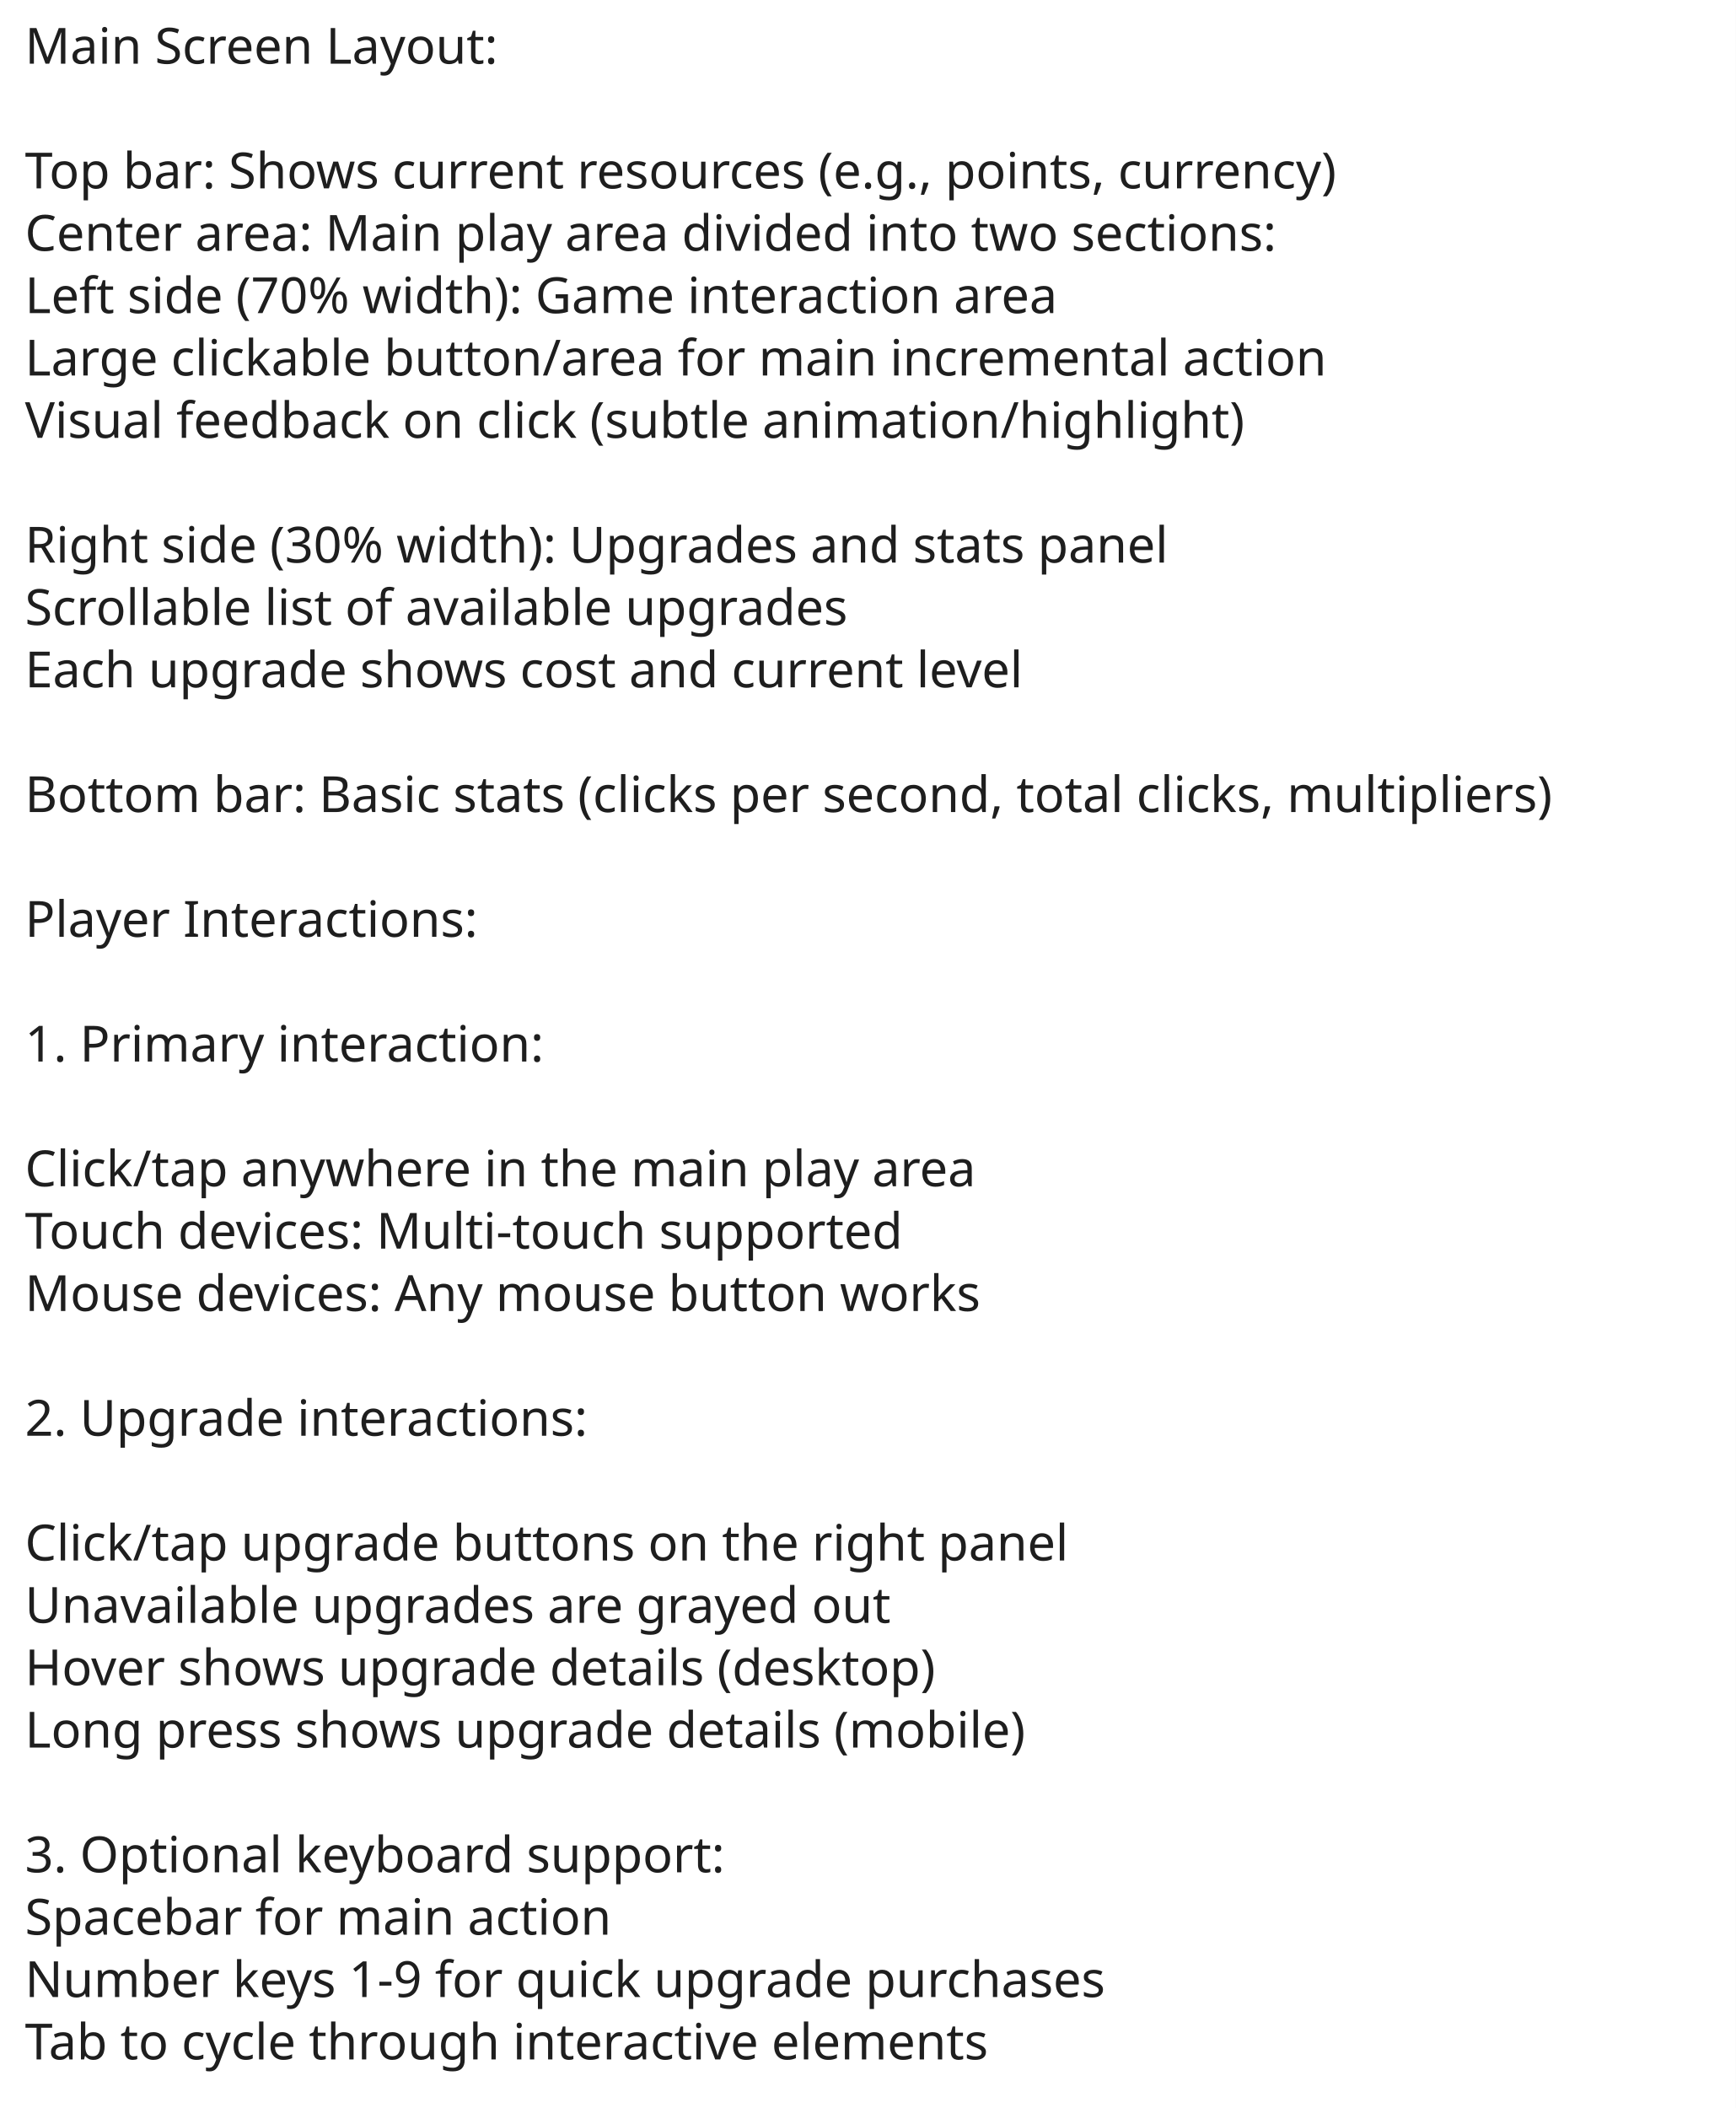
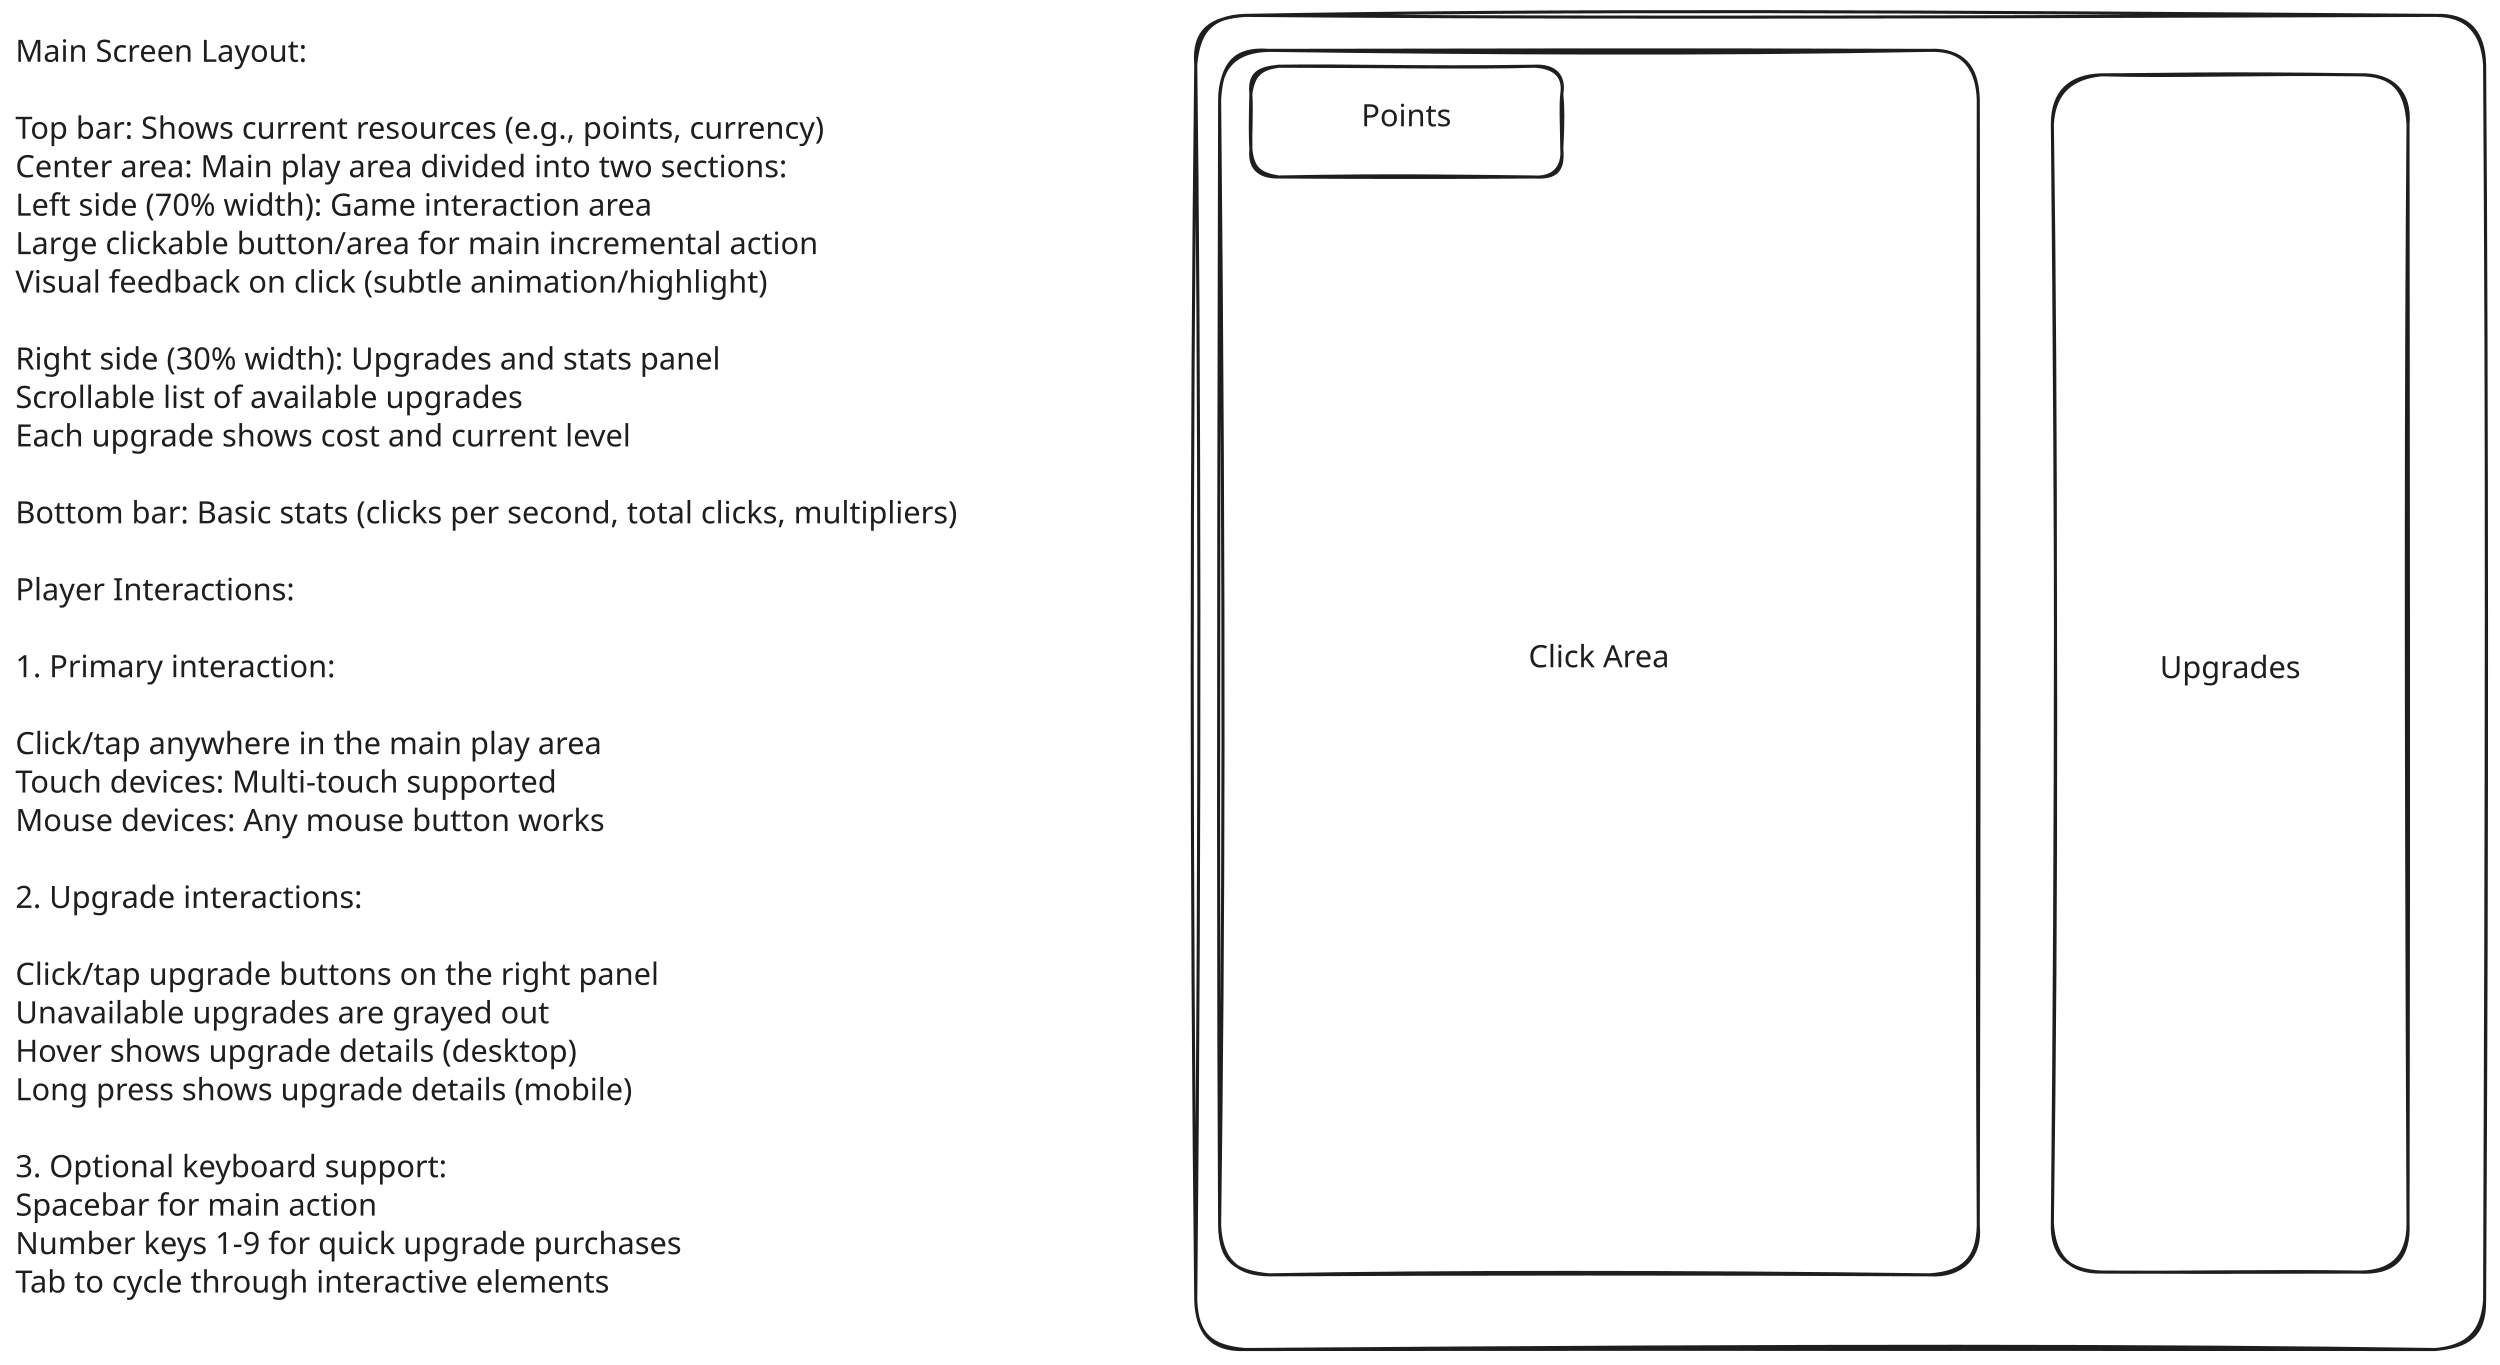
- <svg xmlns="http://www.w3.org/2000/svg" version="1.1" viewBox="0 0 695.879 845" width="695.879" height="845">
+ <svg xmlns="http://www.w3.org/2000/svg" version="1.1" viewBox="0 0 1625.051 887.206" width="1625.051" height="887.206">
  
-   eyJ2ZXJzaW9uIjoiMSIsImVuY29kaW5nIjoiYnN0cmluZyIsImNvbXByZXNzZWQiOnRydWUsImVuY29kZWQiOiJ4nO1WbW/bNlx1MDAxMP7eX3FwMSBcdTAwMDFcdTAwMWPb8rtcclxmQ5N1bYAkK+pkxTBcdTAwMGZcdTAwMDMlnS3CXHUwMDE0yZKUXHUwMDFkLch/35GyLDtZ/0FcdTAwMTJAsO79nudI3dM7gJYrNbbm0MLHhFx0nlx1MDAxYbZrtb18i8ZyJUnVXHUwMDBm71ZcdTAwMTUmXHSWmXPazrvdnJlccjotWIKdLbdcdTAwMDVcdTAwMTPWXHUwMDE1KVedROVd7jC3v/jnXHUwMDFky/FnrfLUmU6T5Fx1MDAwMlPulKlyocBcdTAwMWOls1x1MDAxNP0velx1MDAwN3hcbs+j6lx1MDAxYz66YFx1MDAxYqRNbdHopfBOyVBmNOqPp+P+aDI8WHD7K2VymJJ6RdVio/Gi1qev6+933/q6XHUwMDE4l/88TP68ub1n012TdcWFWLhShIKsoj5cdTAwMWGddUZt8Fx1MDAxYk9dViN2JP+Rl1HFOpNofePRQao0S7grvazXO0iZXFyHXHUwMDE4jeTRW1xmm/fKY/RcIveVXHUwMDEyXHUwMDA0M+V+XHUwMDFmof9vsscs2aypXHUwMDA0mVx1MDAxZWycYdJqZoiMxm6372o8XHUwMDE5daaT2WA2XHUwMDFjXHKifpMnQ77OXHUwMDFjXHUwMDE5TI+EXHUwMDE2XHUwMDAzzNFk1JtcZlx1MDAwNr1hXHUwMDAziU+pr9NA9t9ccriGxuTau8hCiGOEZLpH6ERcdTAwMTF7xcejuWlCXHUwMDE1OmVun33YXHUwMDFijMaz2bBcdTAwMTc1YyC43LxcZidUsvmfuVgp6Vx1MDAxNvxfj3u/d1wi/Y3lXFyUJ7yFXHUwMDE5JVx1MDAxMG9cdTAwMTmXsEhcZqKEXHUwMDFiVqrCzZdyKe+VhpiZOSwytbOQXHUwMDE0xsNcZlx1MDAwNquTZeFcZjvrTlx1MDAxYrTi1FJ7b5CU50t5RYZogHhhc1xi4enUleFcdTAwMWRSvuUppkBOXG7cToHFxNE5sJT0XHUwMDA2V1x1MDAwZSyp4WzS+1x0XHUwMDAykedz+ERQe3s0LJiGQGTNzFx1MDAxYSFcdTAwMTE82bBYIMSFc0p2Q5aVMpD7xFxcUmNcdTAwMWV0JqDyXso/wuGHXHUwMDE1Ue5nXG4oYohcdTAwMDJntohcdTAwMWRFYpLnzNt2M1x1MDAxYVx1MDAxNeHH5dxD8tX/2lx1MDAxNzg4KvBBr1xyS1x0XHUwMDEyJlOwjjlcdTAwMGKaSVx1MDAxNEtJsCohQnmCW1x1MDAwN2pcdTAwMDVsy3glKfZuS/mRJVn9XG62wluRuY9XXHUwMDAzL3DrIy7lpaI+84qbS2Z5sk95XHUwMDE2mqDUXHUwMDA0PYGqZNpcdTAwMDanfOOVolxyeSFcdTAwMWPXgtPNXHUwMDEz+vlCrJDxdVx1MDAwM61cctRHXHUwMDFk+GJcYlx1MDAwMlNcdTAwMWXDXHUwMDFlVFc+VNcxTbWVu1xmjWdcdTAwMDZcXIZcdTAwMTXcXHUwMDA3nv38XHUwMDE01FSKW07DQmPgc1+4ILSF1srQzC/lrSosNlZcdTAwMWZkXHR5XHUwMDEwVWzCTpmN9Yn7nVx1MDAxYebjmuyLompcZitv66n1tZlA3J6TXHUwMDA3+ZpcdTAwMDJfM9DPkiaTXHUwMDBlwFJ+VltcdTAwMGZjoKJcdTAwMGWaoiM/XHUwMDAymlx1MDAxYzZOacLwRsk1aDpcdTAwMTP2R7a5irnAXHUwMDAw96BcdTAwMDO/a181UbLBMlbMpDVcdTAwMTbUx4LuUSRWm+GtXHUwMDA39q7IY6qGfCxEXHUwMDE3s2DwvfBcdTAwMTNbp9N0JDNm/Szds5hoh6RMqD+XhTu7gWyLcPh6ndxcdTAwMDRcdTAwMWZozP1cdTAwMTeqJehcdTAwMTCefLpcdTAwMWOnj+BBTX03Wlx1MDAxYTJqU6J5fVx1MDAxMyrCnFOn92+3zNst83bLvN0yfo/Bz/XuXHUwMDE1dY6Wr5hieq3fyaJpkD7TM6xILab1gibPK6s1mzYynu63nObKaW057i5fr4jvV+GvRUbPIVx1MDAxZa3F6Dewp+d3z/9cdTAwMDF2T1x1MDAxOFx1MDAxOSJ9
+   eyJ2ZXJzaW9uIjoiMSIsImVuY29kaW5nIjoiYnN0cmluZyIsImNvbXByZXNzZWQiOnRydWUsImVuY29kZWQiOiJ4nO1Z+W/bOFx1MDAxNv69f1x1MDAwNeHBXHUwMDAyLZAoPEUywGKRq007bdJpks02m8WAllx1MDAxOFtjWVJ1OHFcdTAwMDf93/dRPiQ7d+tgM9i2gGOTj+I7vu+9R+rPXHUwMDE3XGJ1ynFmO5uoY69cdTAwMDJcdTAwMTNHYW4uO2tufGTzXCJKXHUwMDEzmKL171wirfKgluyXZVZsbmxcZk0+sGVcdTAwMTabwHqjqKhMXFyUVVx1MDAxOKVekFx1MDAwZTei0lx1MDAwZYt/uM9cdTAwMDMztH/P0mFY5l6zybpccqMyzSd72dhcdTAwMGVtUlx1MDAxNvD0f8NvhP6sP1va5TYoTdKLbb2gnmopqPzl0YM0qZXlVPpcdTAwMDRjhudcdTAwMDJRsVx1MDAwYtuVNoTZXHUwMDBiUNk2M26oc8aGwVWelybrXHUwMDA1p3n125DtbVx1MDAxZDa7XkRxfFSO41qrXCJcdTAwMDVjmrmizNOBPY3Csj9zW2v8tlV5WvX6iS2c9WQ+mmYmiMqxXHUwMDFiw43yXHUwMDEzXHUwMDE3bKJm5FxufmlKPamw4pz7QvtUzWfr9YR5WFx1MDAxMo2J4IRcYiXUkmI7aVxmgVx1MDAwMMV+Idb9b1TrmmDQXHUwMDAz/ZJwLlPmJikyk0O4XHUwMDFhucupyVxcM48wJaVWnEmfyrlE30a9flx0XCJSXHUwMDBiT1OhfCx87HNcIlx1MDAxYWVsXHUwMDFkXHUwMDEzLaiPJZWNlk6D7G1Yo+M/TSBywNVbt1wiqeK47c0knHpzhqJcdTAwMDZHbDryrTHRye8t46+NwVx1MDAwNVx1MDAxY5b2qrG7hZrQijh4nX7ZXG7Wo6OR/fqvN1x1MDAxN3jYmct9m35r1K+y0ExASCTHzKecK+E38Y+jZLBsW5xcdTAwMDaDXHUwMDA2ty9ahlxc48uCnlx1MDAwYlTht1GF+Fx1MDAxMDVcIimmXHUwMDBm5srNVj9rrlx1MDAxMEKxRzGmXHUwMDEyZJVmcpEsXFwrTzCuXHUwMDE4UZRwqdmTcVx1MDAwNTaiWmvqSyFcdTAwMTWh4jpV6HVucOpcdTAwMTPh+/THubEwcY1cdTAwMDSrxGmjVZqUR9FXXHUwMDE3XHUwMDEzilx1MDAxN0Zfm2FcdTAwMTSPXHUwMDE3YlpcdTAwMDNcdTAwMTh8uFx1MDAxM0fBXHUwMDAwbeXWdFx1MDAxNua24qjnXHUwMDAw3Vx0QGebL2C9jKDKzFx1MDAwNYZRXHUwMDE4tutGXHUwMDAwXHUwMDFimiix+duH5Ps0j3pRYuLjO/RcdTAwMDFcdTAwMWbY/VnUiNeKW9dcdTAwMTTWzbpx9V2EbSXIZb5ColQ+XHUwMDE1smH0fXx986n35eCUZpU//v1Efn7/4dioy2fOV978nqxcdTAwMTBLe6+OkkBFT1x1MDAwMec1XHUwMDE37EZGquuUJFJgyVx1MDAxOOb/O05cbl9rjlx0b+PxSTn5XHUwMDAx6IOOgtzaXHUwMDA0vTfjtCo3z5Pz5DjNUNfkm+ion15cdTAwMTYoqHLnZpTbSetYoJfW63lrKEsjMGltKlx1MDAxMIxfnSc7NYlcdTAwMTHExWyi+vHQVo7r3yiMRlFoQ1x1MDAwNItSVF6mqIBeXHUwMDEweFDApu/tRYlcbphGLyX+XHUwMDFiqlx1MDAwM/lqXHUwMDEzvVx1MDAwMVc7eZubWrR+XHUwMDEwSJu8Z1HgXHUwMDE4bLqxRd2qLNNko97lXCLN0dBtXHUwMDFjJWCYc7qJ0WT1efLPurtFXHUwMDE3XHUwMDEwcocpXHUwMDA0T6yfgl5cdTAwMTZVt4QnmSRcdTAwMWFcdTAwMWEnu9FcdTAwMDeoxFx1MDAwZS6vnEs+uW9TXHUwMDA1WUvBk6yXm1x1MDAxMFxcYpJcdTAwMTBcdTAwMTWlKVx1MDAwYpSZxMbnXHS4NY3jWr04KkqUXiAzMtFkpJouO0/2TNCf/UTFxN8piLvnzVx1MDAxY1x1MDAxZtuRe+J5sp2CncNJbLZNXHUwMDExXHUwMDA10y1f1kbA1uB6cGqahGuoTJ3hk4k1NKziMsriXGIyT23PR4hcblxiv21cXFvUoSdcdTAwMWX6mINcdTAwMGLycdvt9VSdMDcgvYJu48u+zV1kUNm3XHUwMDEzd8/j7PBTgVGhXHUwMDFkRVx1MDAwMFx1MDAxNoCB23u9rFx1MDAwN4sqy9JcdTAwMWMwf558SKvCNlJbyVx1MDAxOFxy66FJNNFlmlx1MDAwZlxutzH1Zm5u61QsKTXz4WR14ULrdMvrwE1jcpJcXFx1MDAwZoHTXHUwMDE5wdcxIFx1MDAxM1xicJ7spyPnxjpcdTAwMTSzh4ZcdTAwMTYqTVxmjoZcdTAwMDWDMs3Ah+/TpIcy4ERxm+ww7Uaxrd3NPHSYOa0hJFx1MDAwMzvupiZcdTAwMGZnvlx1MDAwMDuOII9aiGpcdTAwMDPeXHUwMDE5YFx1MDAwZqphXHUwMDE3tIE1XHUwMDA1XCLrulx1MDAxNvhSOcTOtsuAkn2oTuCqY9OFsKNgXHUwMDFjgH1lv87ZjctGXHUwMDE2zY9nN1fgXHUwMDE4SHhH/Vx1MDAwNbtvK75cdTAwMGJcdTAwMTlqudL+zDI/s8zPLPP/nGVcdTAwMWXUV6t7XHUwMDFh6ztvjrhcXFx1MDAxZZx315Jwqlxio83V0n3ddXT2YV+/XHUwMDBiPp3syiE5XHUwMDFiXHUwMDBic3jw2/7z7q41llx1MDAxZVx1MDAxYylcdTAwMTWGtppL1bqwXHUwMDE517NcdTAwMWVjnFOY8Vx1MDAxOffFsl6r67xcdTAwMTWTnlSaSyFcdTAwMTgj0Hzf0Hv7oCr2odNcdTAwMDY9NWHXO3HowSWFw+lcbjrx77o5uuPQzDT8Xdnlzp2QZndcdTAwMWNcdTAwMTg5XHUwMDE3xH/EXegxf1dcdTAwMWRE+euDK/3HiYiPk3j7dP2ZI5ozXHUwMDBma8YogWOcXHUwMDEyalx1MDAxMdGEMo8p4lx1MDAwYkI5k0q2+L9qSFNMPUJ8XHUwMDA1LueCY8VuwLQkntZcdTAwMWEzypiQWPvyXHUwMDFhplx05y5cdTAwMGbpv9Zt6FdaXHUwMDFjvjk4PFx1MDAxOZ/JRLzLdoZXO593XHUwMDFmd1x1MDAxYoohLdFVXHUwMDEx5tbLXHUwMDE1citXJGaK+YQ/PP3fbPSzJlx1MDAwYsGEe9gnUirCJVx1MDAxNZgvsoX7nlJcdTAwMDBiyeGD06e7XGb1sUek1lxmdsH+w+5CXHTWwFx1MDAwYknYXG6o8f2XodjXwn9cdTAwMDRMf+zi5WN9pnmii9B7kv3y8WxZl1VcXILeWdjakV5+yyep5Jq13mzdS9Y4JFeY/drtf16/XGZEcbpdXHUwMDE1vz5zsnJcdTAwMWbIXG7trlx1MDAwMORByVx1MDAxMEuv+ajytNCKaMdXXHUwMDAw5tOxlTJcdTAwMDJ0VZpqjCVkSXXTez6pXHUwMDAwXHUwMDAzhFxuXHUwMDFmklxmdI8tP035q5TPOVS/hj5/hdL2+yDYPdo9y9Oi2Md75GznZGfv8+NKXHUwMDFik4TgNm+epLS1svVybcOQaiE05OEvXHUwMDBlbrb6edNFMOFhOEyI+qWVVGKBLlx1MDAwMlx1MDAwYk8o6IglJYpcbtl6i7Lyw432KHicUuhHmSCtenFXeVx1MDAxM1x1MDAxYVMtqb9cdTAwMDJ6fH95eyxUf6y8ze6rnqjA3ZPzl1x1MDAwYtx1bVx1MDAxZVXiXkyTQMdk2VFcdH6d5ylcYmRcdTAwMTROndP4sjOK7OX2dWj9clH/cymmzlx1MDAwMY5stk563158+y/pm+ftIn0=
  <defs>
    <style class="style-fonts">
      @font-face {
        font-family: "Virgil";
        src: url("https://file%2B.vscode-resource.vscode-cdn.net/Users/paulgadi/.cursor/extensions/pomdtr.excalidraw-editor-3.7.4/public//dist/excalidraw-assets/Virgil.woff2");
      }
      @font-face {
        font-family: "Cascadia";
        src: url("https://file%2B.vscode-resource.vscode-cdn.net/Users/paulgadi/.cursor/extensions/pomdtr.excalidraw-editor-3.7.4/public//dist/excalidraw-assets/Cascadia.woff2");
      }
      @font-face {
        font-family: "Assistant";
        src: url("https://file%2B.vscode-resource.vscode-cdn.net/Users/paulgadi/.cursor/extensions/pomdtr.excalidraw-editor-3.7.4/public//dist/excalidraw-assets/Assistant-Regular.woff2");
      }
    </style>
  </defs>
-   <rect x="0" y="0" width="695.879" height="845" fill="#ffffff" />
-   <g transform="translate(10 10) rotate(0 337.9397 412.5)">
+   <rect x="0" y="0" width="1625.051" height="887.206" fill="#ffffff" />
+   <g stroke-linecap="round" transform="translate(792.7808 32.73748) rotate(0 246.5694 397.9629)">
+     <path d="M32 0 C173.98 1.84, 313.55 2.78, 461.14 0 M32 0 C154.57 -0.09, 276.44 -0.63, 461.14 0 M461.14 0 C483.48 -0.73, 492.59 10.54, 493.14 32 M461.14 0 C484 -1.28, 492.46 12.87, 493.14 32 M493.14 32 C493.07 303.92, 491.99 575.34, 493.14 763.93 M493.14 32 C493.71 261.21, 493.85 489.57, 493.14 763.93 M493.14 763.93 C492.7 785.12, 483.29 794.68, 461.14 795.93 M493.14 763.93 C495.15 784.55, 482.37 797.31, 461.14 795.93 M461.14 795.93 C299.65 793.83, 140.11 793.85, 32 795.93 M461.14 795.93 C311.07 795.17, 160.6 795.29, 32 795.93 M32 795.93 C12 795.57, 1.26 787.02, 0 763.93 M32 795.93 C10.1 793.67, 0.41 787.51, 0 763.93 M0 763.93 C-0.84 606.57, -0.98 449.11, 0 32 M0 763.93 C2.54 568.18, 3.32 371.86, 0 32 M0 32 C0.21 9.77, 11.29 0.56, 32 0 M0 32 C1.23 9.66, 8.85 -1.86, 32 0" stroke="#1e1e1e" stroke-width="2" fill="none" />
+   </g>
+   <g transform="translate(990.2003 418.2004) rotate(0 49.14996 12.5)">
+     <text x="49.15" y="0" font-family="Virgil, Segoe UI Emoji" font-size="20px" fill="#1e1e1e" text-anchor="middle" style="white-space: pre;" direction="ltr" dominant-baseline="text-before-edge">Click Area</text>
+   </g>
+   <g transform="translate(10 24.66558) rotate(0 337.9397 412.5)">
    <text x="0" y="0" font-family="Virgil, Segoe UI Emoji" font-size="20px" fill="#1e1e1e" text-anchor="start" style="white-space: pre;" direction="ltr" dominant-baseline="text-before-edge">Main Screen Layout:</text>
    <text x="0" y="25" font-family="Virgil, Segoe UI Emoji" font-size="20px" fill="#1e1e1e" text-anchor="start" style="white-space: pre;" direction="ltr" dominant-baseline="text-before-edge" />
    <text x="0" y="50" font-family="Virgil, Segoe UI Emoji" font-size="20px" fill="#1e1e1e" text-anchor="start" style="white-space: pre;" direction="ltr" dominant-baseline="text-before-edge">Top bar: Shows current resources (e.g., points, currency)</text>
    <text x="0" y="75" font-family="Virgil, Segoe UI Emoji" font-size="20px" fill="#1e1e1e" text-anchor="start" style="white-space: pre;" direction="ltr" dominant-baseline="text-before-edge">Center area: Main play area divided into two sections:</text>
    <text x="0" y="100" font-family="Virgil, Segoe UI Emoji" font-size="20px" fill="#1e1e1e" text-anchor="start" style="white-space: pre;" direction="ltr" dominant-baseline="text-before-edge">Left side (70% width): Game interaction area</text>
    <text x="0" y="125" font-family="Virgil, Segoe UI Emoji" font-size="20px" fill="#1e1e1e" text-anchor="start" style="white-space: pre;" direction="ltr" dominant-baseline="text-before-edge">Large clickable button/area for main incremental action</text>
    <text x="0" y="150" font-family="Virgil, Segoe UI Emoji" font-size="20px" fill="#1e1e1e" text-anchor="start" style="white-space: pre;" direction="ltr" dominant-baseline="text-before-edge">Visual feedback on click (subtle animation/highlight)</text>
    <text x="0" y="175" font-family="Virgil, Segoe UI Emoji" font-size="20px" fill="#1e1e1e" text-anchor="start" style="white-space: pre;" direction="ltr" dominant-baseline="text-before-edge" />
    <text x="0" y="200" font-family="Virgil, Segoe UI Emoji" font-size="20px" fill="#1e1e1e" text-anchor="start" style="white-space: pre;" direction="ltr" dominant-baseline="text-before-edge">Right side (30% width): Upgrades and stats panel</text>
    <text x="0" y="225" font-family="Virgil, Segoe UI Emoji" font-size="20px" fill="#1e1e1e" text-anchor="start" style="white-space: pre;" direction="ltr" dominant-baseline="text-before-edge">Scrollable list of available upgrades</text>
    <text x="0" y="250" font-family="Virgil, Segoe UI Emoji" font-size="20px" fill="#1e1e1e" text-anchor="start" style="white-space: pre;" direction="ltr" dominant-baseline="text-before-edge">Each upgrade shows cost and current level</text>
    <text x="0" y="275" font-family="Virgil, Segoe UI Emoji" font-size="20px" fill="#1e1e1e" text-anchor="start" style="white-space: pre;" direction="ltr" dominant-baseline="text-before-edge" />
    <text x="0" y="300" font-family="Virgil, Segoe UI Emoji" font-size="20px" fill="#1e1e1e" text-anchor="start" style="white-space: pre;" direction="ltr" dominant-baseline="text-before-edge">Bottom bar: Basic stats (clicks per second, total clicks, multipliers)</text>
    <text x="0" y="325" font-family="Virgil, Segoe UI Emoji" font-size="20px" fill="#1e1e1e" text-anchor="start" style="white-space: pre;" direction="ltr" dominant-baseline="text-before-edge" />
    <text x="0" y="350" font-family="Virgil, Segoe UI Emoji" font-size="20px" fill="#1e1e1e" text-anchor="start" style="white-space: pre;" direction="ltr" dominant-baseline="text-before-edge">Player Interactions:</text>
    <text x="0" y="375" font-family="Virgil, Segoe UI Emoji" font-size="20px" fill="#1e1e1e" text-anchor="start" style="white-space: pre;" direction="ltr" dominant-baseline="text-before-edge" />
    <text x="0" y="400" font-family="Virgil, Segoe UI Emoji" font-size="20px" fill="#1e1e1e" text-anchor="start" style="white-space: pre;" direction="ltr" dominant-baseline="text-before-edge">1. Primary interaction:</text>
    <text x="0" y="425" font-family="Virgil, Segoe UI Emoji" font-size="20px" fill="#1e1e1e" text-anchor="start" style="white-space: pre;" direction="ltr" dominant-baseline="text-before-edge" />
    <text x="0" y="450" font-family="Virgil, Segoe UI Emoji" font-size="20px" fill="#1e1e1e" text-anchor="start" style="white-space: pre;" direction="ltr" dominant-baseline="text-before-edge">Click/tap anywhere in the main play area</text>
    <text x="0" y="475" font-family="Virgil, Segoe UI Emoji" font-size="20px" fill="#1e1e1e" text-anchor="start" style="white-space: pre;" direction="ltr" dominant-baseline="text-before-edge">Touch devices: Multi-touch supported</text>
    <text x="0" y="500" font-family="Virgil, Segoe UI Emoji" font-size="20px" fill="#1e1e1e" text-anchor="start" style="white-space: pre;" direction="ltr" dominant-baseline="text-before-edge">Mouse devices: Any mouse button works</text>
    <text x="0" y="525" font-family="Virgil, Segoe UI Emoji" font-size="20px" fill="#1e1e1e" text-anchor="start" style="white-space: pre;" direction="ltr" dominant-baseline="text-before-edge" />
    <text x="0" y="550" font-family="Virgil, Segoe UI Emoji" font-size="20px" fill="#1e1e1e" text-anchor="start" style="white-space: pre;" direction="ltr" dominant-baseline="text-before-edge">2. Upgrade interactions:</text>
    <text x="0" y="575" font-family="Virgil, Segoe UI Emoji" font-size="20px" fill="#1e1e1e" text-anchor="start" style="white-space: pre;" direction="ltr" dominant-baseline="text-before-edge" />
    <text x="0" y="600" font-family="Virgil, Segoe UI Emoji" font-size="20px" fill="#1e1e1e" text-anchor="start" style="white-space: pre;" direction="ltr" dominant-baseline="text-before-edge">Click/tap upgrade buttons on the right panel</text>
    <text x="0" y="625" font-family="Virgil, Segoe UI Emoji" font-size="20px" fill="#1e1e1e" text-anchor="start" style="white-space: pre;" direction="ltr" dominant-baseline="text-before-edge">Unavailable upgrades are grayed out</text>
    <text x="0" y="650" font-family="Virgil, Segoe UI Emoji" font-size="20px" fill="#1e1e1e" text-anchor="start" style="white-space: pre;" direction="ltr" dominant-baseline="text-before-edge">Hover shows upgrade details (desktop)</text>
    <text x="0" y="675" font-family="Virgil, Segoe UI Emoji" font-size="20px" fill="#1e1e1e" text-anchor="start" style="white-space: pre;" direction="ltr" dominant-baseline="text-before-edge">Long press shows upgrade details (mobile)</text>
    <text x="0" y="700" font-family="Virgil, Segoe UI Emoji" font-size="20px" fill="#1e1e1e" text-anchor="start" style="white-space: pre;" direction="ltr" dominant-baseline="text-before-edge" />
    <text x="0" y="725" font-family="Virgil, Segoe UI Emoji" font-size="20px" fill="#1e1e1e" text-anchor="start" style="white-space: pre;" direction="ltr" dominant-baseline="text-before-edge">3. Optional keyboard support:</text>
    <text x="0" y="750" font-family="Virgil, Segoe UI Emoji" font-size="20px" fill="#1e1e1e" text-anchor="start" style="white-space: pre;" direction="ltr" dominant-baseline="text-before-edge">Spacebar for main action</text>
    <text x="0" y="775" font-family="Virgil, Segoe UI Emoji" font-size="20px" fill="#1e1e1e" text-anchor="start" style="white-space: pre;" direction="ltr" dominant-baseline="text-before-edge">Number keys 1-9 for quick upgrade purchases</text>
    <text x="0" y="800" font-family="Virgil, Segoe UI Emoji" font-size="20px" fill="#1e1e1e" text-anchor="start" style="white-space: pre;" direction="ltr" dominant-baseline="text-before-edge">Tab to cycle through interactive elements</text>
  </g>
+   <g stroke-linecap="round" transform="translate(777.2618 10) rotate(0 418.8947 433.6032)">
+     <path d="M32 0 C246.51 -3.8, 461.4 -2.63, 805.79 0 M32 0 C204.04 1.48, 375.69 1.58, 805.79 0 M805.79 0 C825.25 0.03, 836.09 9.89, 837.79 32 M805.79 0 C827.4 -0.79, 837.34 10.85, 837.79 32 M837.79 32 C839.47 264.53, 839.07 495.26, 837.79 835.21 M837.79 32 C839.27 269.9, 839.58 507.99, 837.79 835.21 M837.79 835.21 C836.18 855.97, 826.49 865.3, 805.79 867.21 M837.79 835.21 C838.11 858.72, 826.59 865.25, 805.79 867.21 M805.79 867.21 C588.88 867.25, 371.94 866.94, 32 867.21 M805.79 867.21 C615.25 864.56, 424.84 864.29, 32 867.21 M32 867.21 C9.16 868.2, 0.64 855.17, 0 835.21 M32 867.21 C10.26 865.33, 0.89 857.8, 0 835.21 M0 835.21 C3.06 524.09, 2.34 213.46, 0 32 M0 835.21 C-3.06 560.54, -3.06 285.54, 0 32 M0 32 C-1.79 9.48, 9.65 1.68, 32 0 M0 32 C1.92 11.71, 8.93 0.83, 32 0" stroke="#1e1e1e" stroke-width="2" fill="none" />
+   </g>
+   <g stroke-linecap="round" transform="translate(813.0933 43.04723) rotate(0 101.0584 35.99952)">
+     <path d="M18 0 C82.9 0.07, 148.34 1.15, 184.12 0 M18 0 C62.76 -0.7, 105.98 1.11, 184.12 0 M184.12 0 C195.48 0.5, 204.1 5.09, 202.12 18 M184.12 0 C197.55 -0.76, 204.2 6.02, 202.12 18 M202.12 18 C202.97 27.06, 203.03 34.84, 202.12 54 M202.12 18 C201.23 26.3, 201.86 34.75, 202.12 54 M202.12 54 C203.06 66.04, 196.14 72.9, 184.12 72 M202.12 54 C203.36 68.07, 198.32 72.85, 184.12 72 M184.12 72 C138.12 71.52, 90.54 70.63, 18 72 M184.12 72 C125.83 72.46, 65.34 72.3, 18 72 M18 72 C7.13 72.2, -1.4 67.72, 0 54 M18 72 C6.31 69.98, 1.35 66.95, 0 54 M0 54 C-0.3 41.58, 0.68 31.76, 0 18 M0 54 C-0.43 45.37, -0.49 38.3, 0 18 M0 18 C1.74 5.86, 5.99 1.79, 18 0 M0 18 C-1.25 4.71, 4.73 1.29, 18 0" stroke="#1e1e1e" stroke-width="2" fill="none" />
+   </g>
+   <g transform="translate(884.0618 66.54674) rotate(0 30.08997 12.5)">
+     <text x="30.09" y="0" font-family="Virgil, Segoe UI Emoji" font-size="20px" fill="#1e1e1e" text-anchor="middle" style="white-space: pre;" direction="ltr" dominant-baseline="text-before-edge">Points</text>
+   </g>
+   <g stroke-linecap="round" transform="translate(1334.082 48.62539) rotate(0 115.5895 389.1256)">
+     <path d="M32 0 C82.52 1.33, 131.47 -0.84, 199.18 0 M32 0 C68.07 0.03, 101.9 -1.37, 199.18 0 M199.18 0 C221.05 -0.04, 229.76 9.46, 231.18 32 M199.18 0 C221.77 -0.84, 232.95 11.91, 231.18 32 M231.18 32 C231.3 239.82, 231.79 447.72, 231.18 746.25 M231.18 32 C229.79 207.7, 229.63 382.45, 231.18 746.25 M231.18 746.25 C232.22 769.14, 222.35 779.47, 199.18 778.25 M231.18 746.25 C231.42 769.56, 218.9 778.35, 199.18 778.25 M199.18 778.25 C165.38 778.19, 129.18 778.65, 32 778.25 M199.18 778.25 C143.48 777.3, 86.69 778.75, 32 778.25 M32 778.25 C9.93 777.28, -0.83 767.27, 0 746.25 M32 778.25 C12.1 778.62, 1.21 768.92, 0 746.25 M0 746.25 C2.58 484.65, 2.77 222.29, 0 32 M0 746.25 C2.95 532.33, 2.75 318.56, 0 32 M0 32 C-0.01 11.03, 11.35 0.66, 32 0 M0 32 C1.17 11.4, 12.72 1.85, 32 0" stroke="#1e1e1e" stroke-width="2" fill="none" />
+   </g>
+   <g transform="translate(1405.031 425.251) rotate(0 44.63996 12.5)">
+     <text x="44.64" y="0" font-family="Virgil, Segoe UI Emoji" font-size="20px" fill="#1e1e1e" text-anchor="middle" style="white-space: pre;" direction="ltr" dominant-baseline="text-before-edge">Upgrades</text>
+   </g>
</svg>
